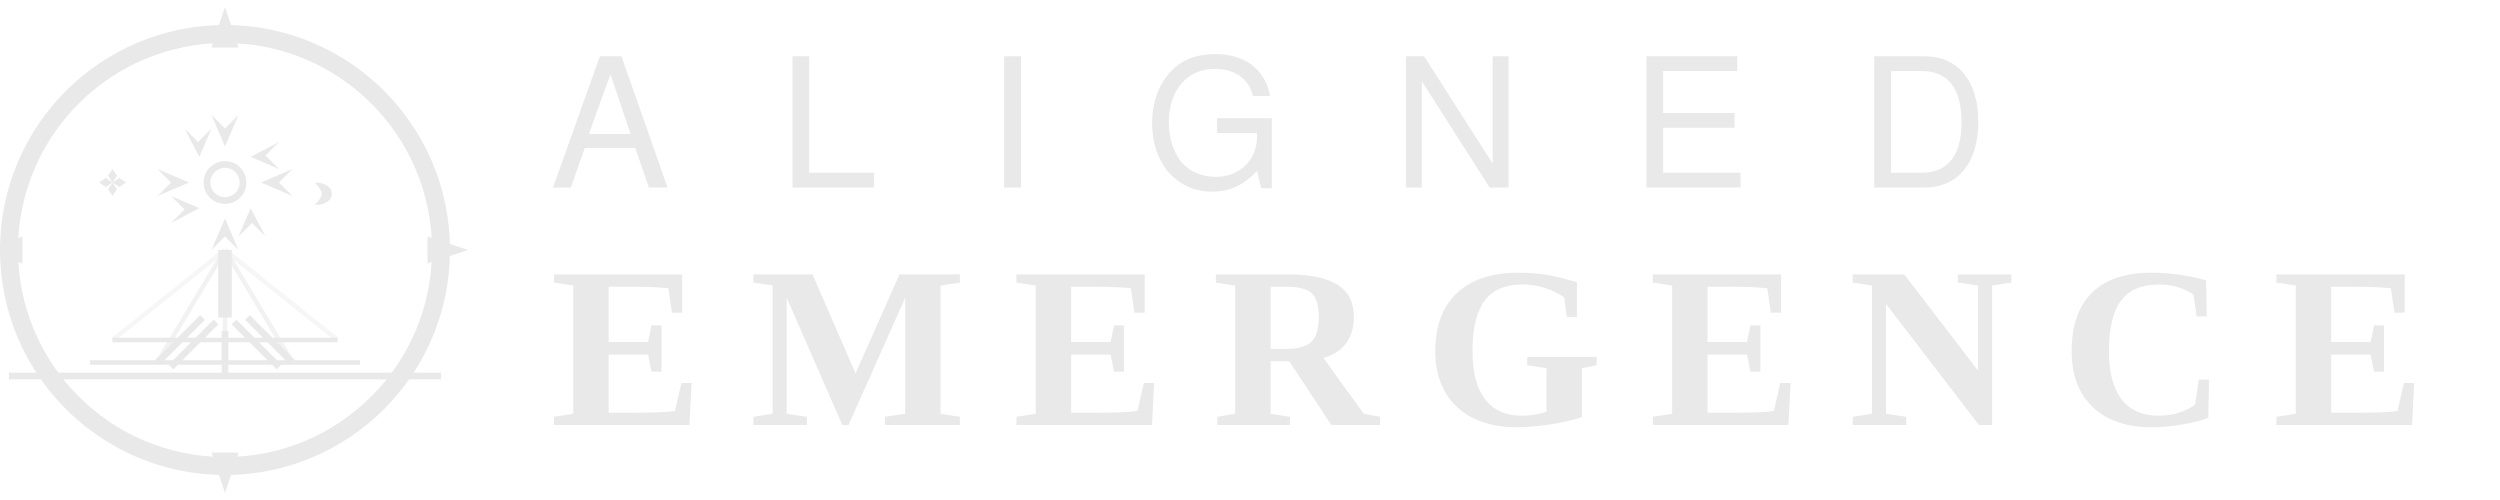
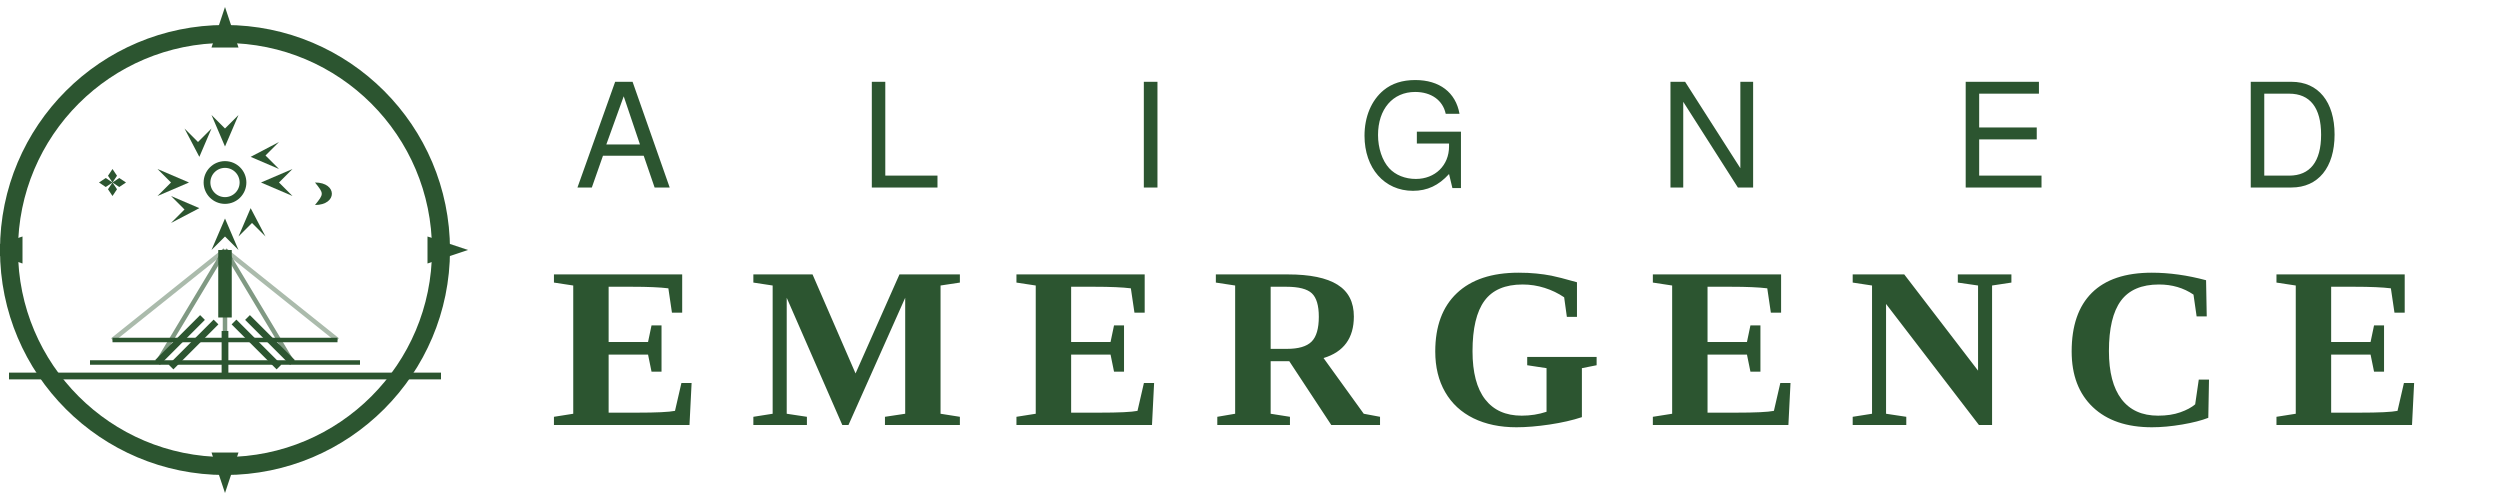
<svg xmlns="http://www.w3.org/2000/svg" viewBox="0 0 1000 200">
  <defs>
    <style>
-       .logo-text-light {
+       .logo-text-green {
        font-family: 'Helvetica Neue', 'Helvetica', 'Arial', sans-serif;
-         fill: #E9E9E9;
+         fill: #2c5530;
      }
      .aligned {
-         font-size: 72px;
+         font-size: 58px;
        font-weight: 300;
-         letter-spacing: 0.6em;
+         letter-spacing: 1.3em;
      }
      .emergence {
        font-size: 92px;
        font-weight: 700;
        letter-spacing: 0.2em;
        font-family: 'Times New Roman', 'Georgia', serif;
      }
    </style>
  </defs>
  <g transform="translate(90, 100) scale(1.8)">
-     <circle cx="0" cy="0" r="48" fill="none" stroke="#E9E9E9" stroke-width="4" />
-     <path d="M0,-54 L-3,-45 L3,-45 Z" fill="#E9E9E9" />
-     <path d="M0,54 L-3,45 L3,45 Z" fill="#E9E9E9" />
-     <path d="M-54,0 L-45,-3 L-45,3 Z" fill="#E9E9E9" />
-     <path d="M54,0 L45,-3 L45,3 Z" fill="#E9E9E9" />
-     <line x1="0" y1="0" x2="0" y2="15" stroke="#E9E9E9" stroke-width="3" />
-     <line x1="0" y1="0" x2="-15" y2="25" stroke="#E9E9E9" stroke-width="1" opacity="0.6" />
-     <line x1="0" y1="0" x2="0" y2="25" stroke="#E9E9E9" stroke-width="1" opacity="0.6" />
-     <line x1="0" y1="0" x2="15" y2="25" stroke="#E9E9E9" stroke-width="1" opacity="0.6" />
-     <line x1="0" y1="0" x2="-25" y2="20" stroke="#E9E9E9" stroke-width="1" opacity="0.4" />
-     <line x1="0" y1="0" x2="25" y2="20" stroke="#E9E9E9" stroke-width="1" opacity="0.4" />
+     <circle cx="0" cy="0" r="48" fill="none" stroke="#2c5530" stroke-width="4" />
+     <path d="M0,-54 L-3,-45 L3,-45 Z" fill="#2c5530" />
+     <path d="M0,54 L-3,45 L3,45 Z" fill="#2c5530" />
+     <path d="M-54,0 L-45,-3 L-45,3 Z" fill="#2c5530" />
+     <path d="M54,0 L45,-3 L45,3 Z" fill="#2c5530" />
+     <line x1="0" y1="0" x2="0" y2="15" stroke="#2c5530" stroke-width="3" />
+     <line x1="0" y1="0" x2="-15" y2="25" stroke="#2c5530" stroke-width="1" opacity="0.6" />
+     <line x1="0" y1="0" x2="0" y2="25" stroke="#2c5530" stroke-width="1" opacity="0.6" />
+     <line x1="0" y1="0" x2="15" y2="25" stroke="#2c5530" stroke-width="1" opacity="0.6" />
+     <line x1="0" y1="0" x2="-25" y2="20" stroke="#2c5530" stroke-width="1" opacity="0.4" />
+     <line x1="0" y1="0" x2="25" y2="20" stroke="#2c5530" stroke-width="1" opacity="0.4" />
    <g transform="translate(0,-15)">
-       <circle cx="0" cy="0" r="4" fill="none" stroke="#E9E9E9" stroke-width="1.5" />
-       <path d="M0,-8 L-3,-15 L0,-12 L3,-15 Z" fill="#E9E9E9" />
-       <path d="M8,0 L15,-3 L12,0 L15,3 Z" fill="#E9E9E9" />
-       <path d="M0,8 L3,15 L0,12 L-3,15 Z" fill="#E9E9E9" />
-       <path d="M-8,0 L-15,3 L-12,0 L-15,-3 Z" fill="#E9E9E9" />
-       <path d="M5.7,-5.7 L12,-9 L9,-6 L12,-3 Z" fill="#E9E9E9" />
-       <path d="M5.7,5.7 L9,12 L6,9 L3,12 Z" fill="#E9E9E9" />
-       <path d="M-5.7,5.7 L-12,9 L-9,6 L-12,3 Z" fill="#E9E9E9" />
-       <path d="M-5.7,-5.7 L-9,-12 L-6,-9 L-3,-12 Z" fill="#E9E9E9" />
+       <circle cx="0" cy="0" r="4" fill="none" stroke="#2c5530" stroke-width="1.5" />
+       <path d="M0,-8 L-3,-15 L0,-12 L3,-15 Z" fill="#2c5530" />
+       <path d="M8,0 L15,-3 L12,0 L15,3 Z" fill="#2c5530" />
+       <path d="M0,8 L3,15 L0,12 L-3,15 Z" fill="#2c5530" />
+       <path d="M-8,0 L-15,3 L-12,0 L-15,-3 Z" fill="#2c5530" />
+       <path d="M5.7,-5.7 L12,-9 L9,-6 L12,-3 Z" fill="#2c5530" />
+       <path d="M5.7,5.7 L9,12 L6,9 L3,12 Z" fill="#2c5530" />
+       <path d="M-5.7,5.7 L-12,9 L-9,6 L-12,3 Z" fill="#2c5530" />
+       <path d="M-5.7,-5.7 L-9,-12 L-6,-9 L-3,-12 Z" fill="#2c5530" />
    </g>
    <g transform="translate(-25,-15)">
-       <path d="M0,-3 L-1,-1.5 L0,0 L1,-1.5 Z" fill="#E9E9E9" />
-       <path d="M3,0 L1.5,-1 L0,0 L1.5,1 Z" fill="#E9E9E9" />
-       <path d="M0,3 L1,1.5 L0,0 L-1,1.5 Z" fill="#E9E9E9" />
-       <path d="M-3,0 L-1.5,1 L0,0 L-1.5,-1 Z" fill="#E9E9E9" />
+       <path d="M0,-3 L-1,-1.5 L0,0 L1,-1.5 Z" fill="#2c5530" />
+       <path d="M3,0 L1.5,-1 L0,0 L1.5,1 Z" fill="#2c5530" />
+       <path d="M0,3 L1,1.5 L0,0 L-1,1.5 Z" fill="#2c5530" />
+       <path d="M-3,0 L-1.5,1 L0,0 L-1.5,-1 Z" fill="#2c5530" />
    </g>
-     <path d="M20,-15 C25,-15 25,-10 20,-10 C22,-12.5 22,-12.5 20,-15" fill="#E9E9E9" />
-     <line x1="-25" y1="20" x2="25" y2="20" stroke="#E9E9E9" stroke-width="1" />
-     <line x1="-48" y1="28" x2="48" y2="28" stroke="#E9E9E9" stroke-width="1.5" />
-     <line x1="-30" y1="25" x2="30" y2="25" stroke="#E9E9E9" stroke-width="1" />
-     <g stroke="#E9E9E9" stroke-width="1.5" fill="none">
+     <path d="M20,-15 C25,-15 25,-10 20,-10 C22,-12.5 22,-12.5 20,-15" fill="#2c5530" />
+     <line x1="-25" y1="20" x2="25" y2="20" stroke="#2c5530" stroke-width="1" />
+     <line x1="-48" y1="28" x2="48" y2="28" stroke="#2c5530" stroke-width="1.5" />
+     <line x1="-30" y1="25" x2="30" y2="25" stroke="#2c5530" stroke-width="1" />
+     <g stroke="#2c5530" stroke-width="1.5" fill="none">
      <path d="M-5,15 Q-10,20 -15,25" />
      <path d="M0,18 Q0,23 0,28" />
      <path d="M5,15 Q10,20 15,25" />
      <path d="M-2,16 Q-7,21 -12,26" />
      <path d="M2,16 Q7,21 12,26" />
    </g>
  </g>
-   <text x="220" y="75" class="logo-text-light aligned">ALIGNED</text>
-   <text x="220" y="170" class="logo-text-light emergence">EMERGENCE</text>
+   <text x="230" y="75" class="logo-text-green aligned">ALIGNED</text>
+   <text x="220" y="170" class="logo-text-green emergence">EMERGENCE</text>
</svg>
